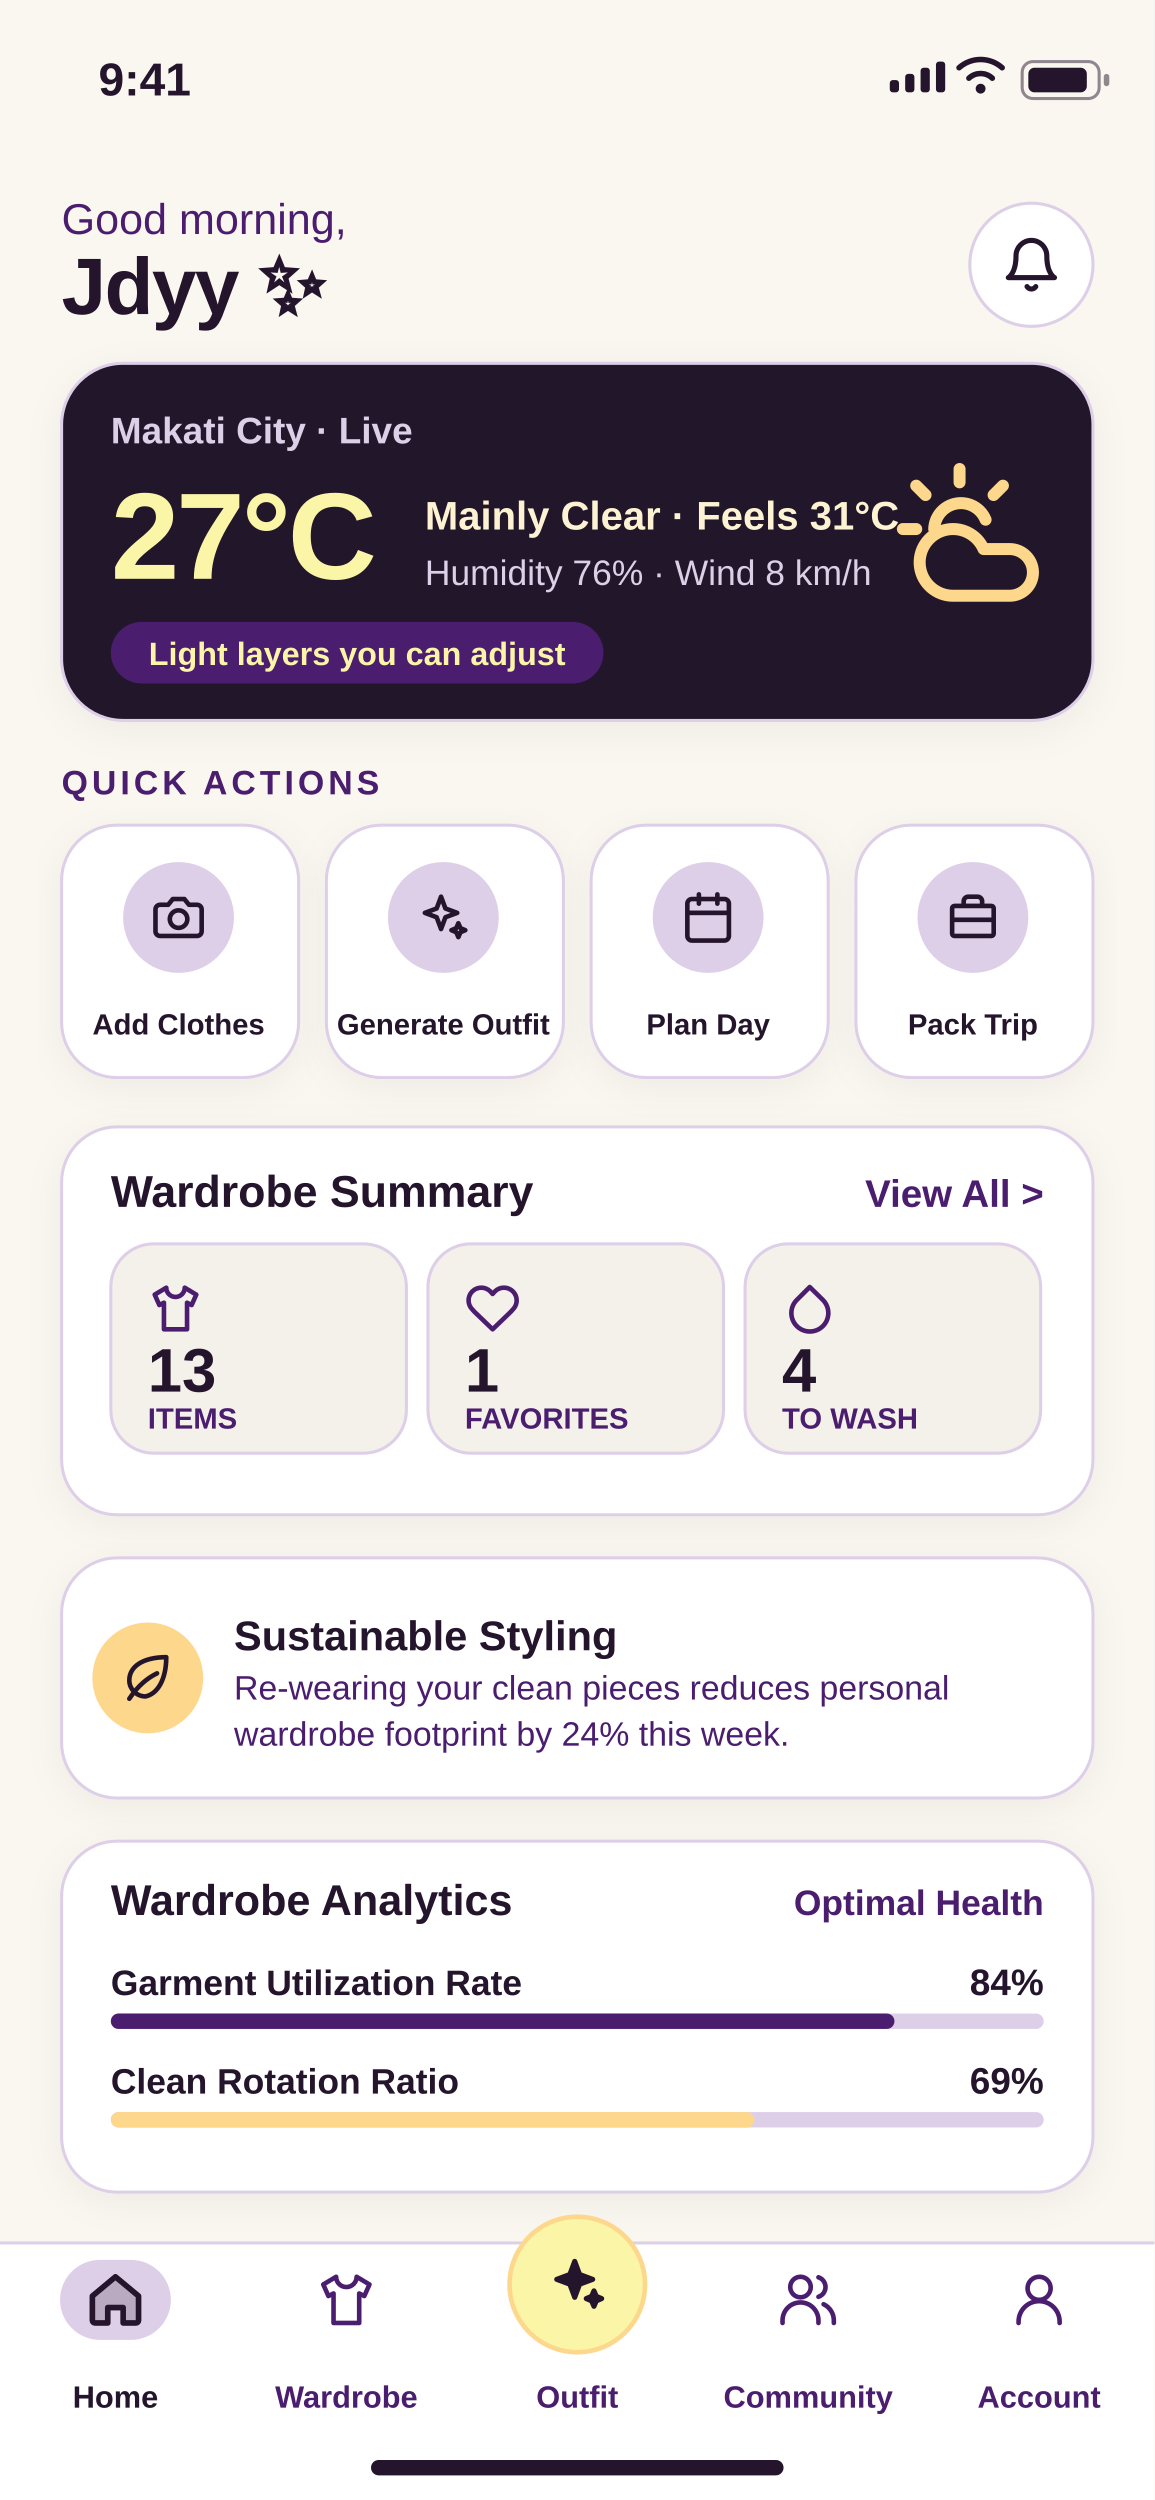
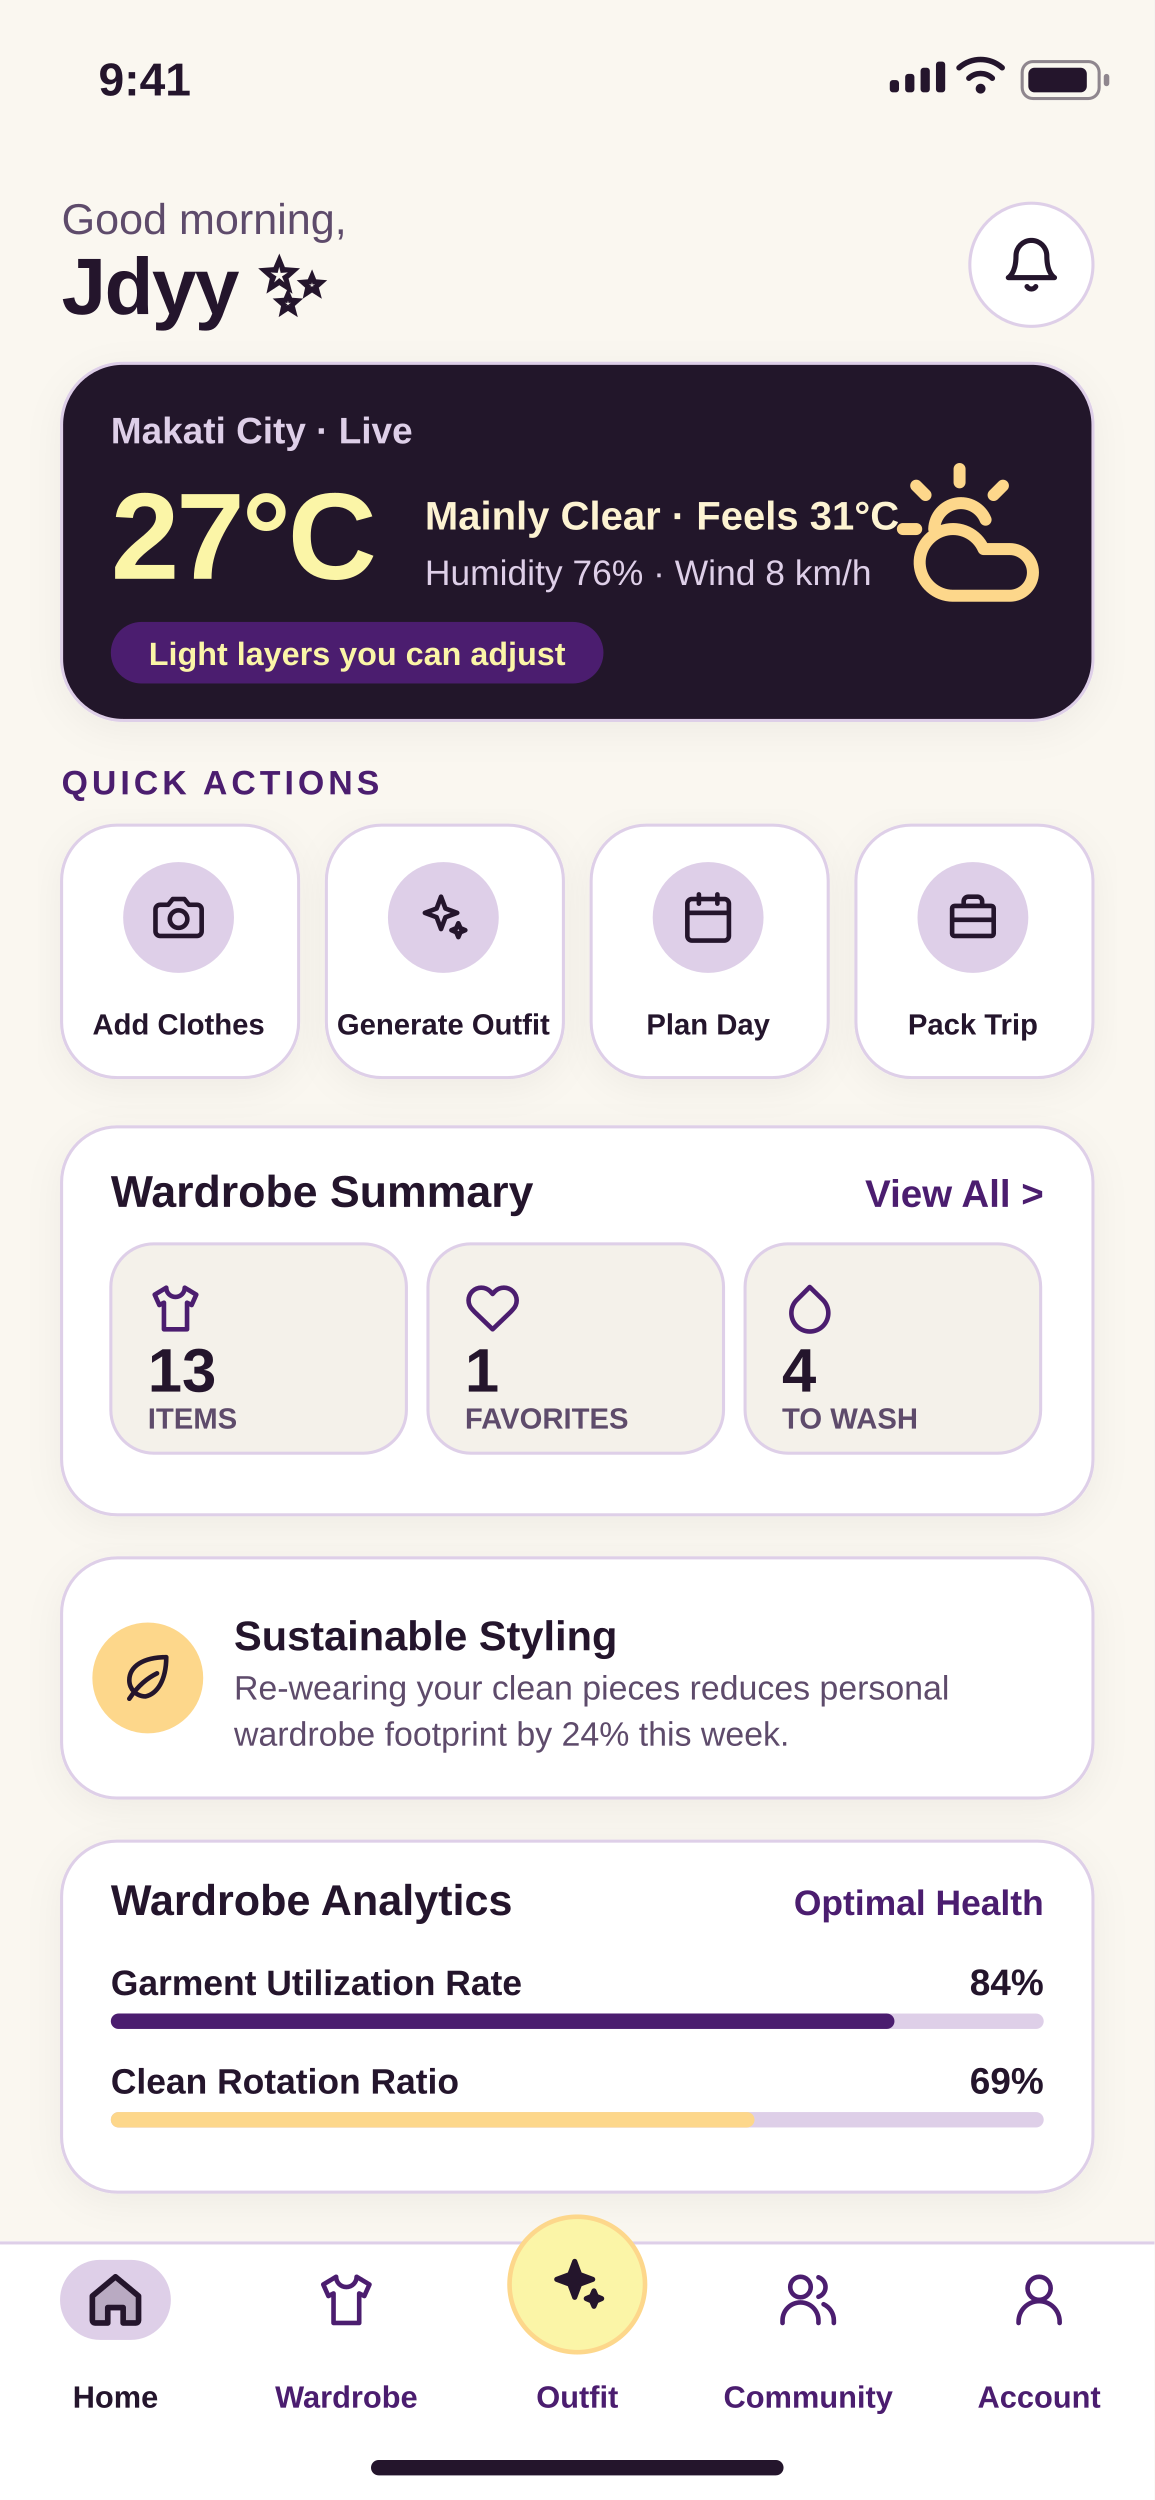
<svg xmlns="http://www.w3.org/2000/svg" width="375" height="812" viewBox="0 0 375 812" fill="none">
  <defs>
    <filter id="Card_Shadow" x="-10%" y="-10%" width="120%" height="135%" color-interpolation-filters="sRGB">
      <feDropShadow dx="0" dy="3" stdDeviation="6" flood-color="#24152C" flood-opacity="0.05" />
    </filter>
+     <linearGradient id="Welcome_Grad" x1="0" y1="0" x2="1" y2="1">
+       <stop offset="0%" stop-color="#DECFE8" />
+       <stop offset="100%" stop-color="#FDF3D2" />
+     </linearGradient>
    <clipPath id="Screen_Clip">
      <rect width="375" height="812" />
    </clipPath>
  </defs>
  <g id="01_Home_Light" clip-path="url(#Screen_Clip)">
    <rect id="Background" x="0" y="0" width="375" height="812" fill="#FAF7F0" />
    <g id="Status_Bar">
      <text id="Time" x="32" y="31" font-family="Arial, sans-serif" font-size="15" font-weight="600" fill="#24152C">9:41</text>
      <g id="Cellular_Signal">
        <rect id="Signal_Bar_1" x="289" y="26" width="3" height="4" rx="1" fill="#24152C" />
        <rect id="Signal_Bar_2" x="294" y="24" width="3" height="6" rx="1" fill="#24152C" />
        <rect id="Signal_Bar_3" x="299" y="22" width="3" height="8" rx="1" fill="#24152C" />
        <rect id="Signal_Bar_4" x="304" y="20" width="3" height="10" rx="1" fill="#24152C" />
      </g>
      <g id="WiFi">
        <path id="Wifi_Arc_Outer" d="M311.5 22a10.5 10.5 0 0 1 14 0" fill="none" stroke="#24152C" stroke-width="1.8" stroke-linecap="round" stroke-linejoin="round" />
        <path id="Wifi_Arc_Inner" d="M314.7 25.4a5.5 5.5 0 0 1 7.6 0" fill="none" stroke="#24152C" stroke-width="1.8" stroke-linecap="round" stroke-linejoin="round" />
        <circle id="Wifi_Dot" cx="318.5" cy="28.8" r="1.6" fill="#24152C" />
      </g>
      <g id="Battery">
        <rect id="Battery_Body" x="332" y="20" width="25" height="12" rx="3.5" fill="none" stroke="#24152C" stroke-width="1" opacity="0.5" />
        <rect id="Battery_Level" x="334" y="22" width="19" height="8" rx="2" fill="#24152C" />
        <rect id="Battery_Cap" x="358.5" y="24" width="1.8" height="4" rx="0.9" fill="#24152C" opacity="0.5" />
      </g>
    </g>
    <g id="Header_Bar">
-       <text id="Greeting" x="20" y="76" font-family="Arial, sans-serif" font-size="14" font-weight="400" fill="#4B1D6F">Good morning,</text>
+       <text id="Greeting" x="20" y="76" font-family="Arial, sans-serif" font-size="14" font-weight="400" fill="#5E4B6B">Good morning,</text>
      <text id="User_Name" x="20" y="102" font-family="Arial, sans-serif" font-size="26" font-weight="900" fill="#24152C" letter-spacing="-0.5">Jdyy ✨</text>
      <g id="Notifications_Button">
        <circle id="Button_Circle" cx="335" cy="86" r="20" fill="#FFFFFF" stroke="#DECFE8" stroke-width="1" />
        <g id="Icon_Bell" transform="translate(325 76) scale(0.8333)">
          <path id="Vector" d="M18 8.5a6 6 0 1 0-12 0c0 7-3 8.5-3 8.5h18s-3-1.5-3-8.5z M13.7 20.5a2 2 0 0 1-3.4 0" fill="none" stroke="#24152C" stroke-width="2" stroke-linecap="round" stroke-linejoin="round" />
        </g>
      </g>
    </g>
    <g id="Weather_Card_OpenWeatherMap">
      <rect id="Card_Surface" x="20" y="118" width="335" height="116" rx="20" fill="#24152C" stroke="#DECFE8" stroke-width="1" filter="url(#Card_Shadow)" />
      <g id="Icon_CloudSun" transform="translate(290 148) scale(2.1667)">
        <path id="Vector_2" d="M10 2v2 M3.5 4.5l1.4 1.4 M1.5 11h2 M16.5 4.5l-1.4 1.4 M13.9 9.6A4 4 0 0 0 6.2 11 M17.5 21H9a5 5 0 1 1 4.6-7h3.9a3.5 3.5 0 0 1 0 7z" fill="none" stroke="#FDD78B" stroke-width="1.8" stroke-linecap="round" stroke-linejoin="round" />
      </g>
      <text id="Location_Pill" x="36" y="144" font-family="Arial, sans-serif" font-size="12" font-weight="700" fill="#DECFE8">Makati City · Live</text>
      <text id="Temperature" x="36" y="188" font-family="Arial, sans-serif" font-size="40" font-weight="900" fill="#FBF5A7" letter-spacing="-1">27°C</text>
      <text id="Condition" x="138" y="172" font-family="Arial, sans-serif" font-size="13" font-weight="600" fill="#FDF3D2">Mainly Clear · Feels 31°C</text>
      <text id="Metrics" x="138" y="190" font-family="Arial, sans-serif" font-size="11.5" font-weight="400" fill="#DECFE8">Humidity 76% · Wind 8 km/h</text>
      <g id="Layer_Pill">
        <rect id="Pill_Bg" x="36" y="202" width="160" height="20" rx="10" fill="#4B1D6F" />
        <text id="Pill_Label" x="116" y="216" font-family="Arial, sans-serif" font-size="10.5" font-weight="700" fill="#FBF5A7" text-anchor="middle">Light layers you can adjust</text>
      </g>
    </g>
    <text id="Section_Quick_Shortcuts" x="20" y="258" font-family="Arial, sans-serif" font-size="11" font-weight="800" fill="#4B1D6F" letter-spacing="1.3">QUICK ACTIONS</text>
    <g id="Quick_Actions_Grid">
      <g id="Quick_Action_Add_Clothes">
        <rect id="Card_Surface_2" x="20" y="268" width="77" height="82" rx="18" fill="#FFFFFF" stroke="#DECFE8" stroke-width="1" filter="url(#Card_Shadow)" />
        <circle id="Icon_Circle" cx="58" cy="298" r="18" fill="#DECFE8" />
        <g id="Icon_Camera" transform="translate(49 289) scale(0.75)">
          <path id="Vector_3" d="M22 18a2 2 0 0 1-2 2H4a2 2 0 0 1-2-2V8.5a2 2 0 0 1 2-2h3.5L9.5 4h5l2 2.5H20a2 2 0 0 1 2 2z M12 16.5a3.8 3.8 0 1 0 0-7.6 3.8 3.8 0 0 0 0 7.6z" fill="none" stroke="#24152C" stroke-width="2" stroke-linecap="round" stroke-linejoin="round" />
        </g>
        <text id="Action_Label" x="58" y="336" font-family="Arial, sans-serif" font-size="9.5" font-weight="700" fill="#24152C" text-anchor="middle">Add Clothes</text>
      </g>
      <g id="Quick_Action_Generate_Outfit">
        <rect id="Card_Surface_3" x="106" y="268" width="77" height="82" rx="18" fill="#FFFFFF" stroke="#DECFE8" stroke-width="1" filter="url(#Card_Shadow)" />
        <circle id="Icon_Circle_2" cx="144" cy="298" r="18" fill="#DECFE8" />
        <g id="Icon_Sparkles" transform="translate(135 289) scale(0.75)">
          <path id="Vector_4" d="M11 3l1.9 5.1L18 10l-5.1 1.9L11 17l-1.9-5.1L4 10l5.1-1.9z M18.5 14.5l.9 2.1 2.1.9-2.1.9-.9 2.1-.9-2.1-2.1-.9 2.1-.9z" fill="none" stroke="#24152C" stroke-width="2" stroke-linecap="round" stroke-linejoin="round" />
        </g>
        <text id="Action_Label_2" x="144" y="336" font-family="Arial, sans-serif" font-size="9.5" font-weight="700" fill="#24152C" text-anchor="middle">Generate Outfit</text>
      </g>
      <g id="Quick_Action_Plan_Day">
        <rect id="Card_Surface_4" x="192" y="268" width="77" height="82" rx="18" fill="#FFFFFF" stroke="#DECFE8" stroke-width="1" filter="url(#Card_Shadow)" />
        <circle id="Icon_Circle_3" cx="230" cy="298" r="18" fill="#DECFE8" />
        <g id="Icon_Calendar" transform="translate(221 289) scale(0.75)">
          <path id="Vector_5" d="M5 4h14a2 2 0 0 1 2 2v14a2 2 0 0 1-2 2H5a2 2 0 0 1-2-2V6a2 2 0 0 1 2-2z M16 2v4 M8 2v4 M3 10h18" fill="none" stroke="#24152C" stroke-width="2" stroke-linecap="round" stroke-linejoin="round" />
        </g>
        <text id="Action_Label_3" x="230" y="336" font-family="Arial, sans-serif" font-size="9.5" font-weight="700" fill="#24152C" text-anchor="middle">Plan Day</text>
      </g>
      <g id="Quick_Action_Pack_Trip">
        <rect id="Card_Surface_5" x="278" y="268" width="77" height="82" rx="18" fill="#FFFFFF" stroke="#DECFE8" stroke-width="1" filter="url(#Card_Shadow)" />
        <circle id="Icon_Circle_4" cx="316" cy="298" r="18" fill="#DECFE8" />
        <g id="Icon_Suitcase" transform="translate(307 289) scale(0.75)">
          <path id="Vector_6" d="M4 7h16a1 1 0 0 1 1 1v11a1 1 0 0 1-1 1H4a1 1 0 0 1-1-1V8a1 1 0 0 1 1-1z M8 7V5a2 2 0 0 1 2-2h4a2 2 0 0 1 2 2v2 M3 13h18" fill="none" stroke="#24152C" stroke-width="2" stroke-linecap="round" stroke-linejoin="round" />
        </g>
        <text id="Action_Label_4" x="316" y="336" font-family="Arial, sans-serif" font-size="9.5" font-weight="700" fill="#24152C" text-anchor="middle">Pack Trip</text>
      </g>
    </g>
    <g id="Wardrobe_Summary_Card">
      <rect id="Card_Surface_6" x="20" y="366" width="335" height="126" rx="18" fill="#FFFFFF" stroke="#DECFE8" stroke-width="1" filter="url(#Card_Shadow)" />
      <text id="Summary_Title" x="36" y="392" font-family="Arial, sans-serif" font-size="14.5" font-weight="800" fill="#24152C">Wardrobe Summary</text>
      <text id="View_All_Link" x="339" y="392" font-family="Arial, sans-serif" font-size="12.5" font-weight="700" fill="#4B1D6F" text-anchor="end">View All &gt;</text>
      <g id="Summary_Stats_Row">
        <g id="Stat_Items">
          <rect id="Tile_1" x="36" y="404" width="96" height="68" rx="14" fill="#F4F1EA" stroke="#DECFE8" stroke-width="1" />
          <g id="Icon_Shirt" transform="translate(48 416) scale(0.75)">
            <path id="Vector_7" d="M8 3L3 6l2 4.5 2-1V21h10V9.5l2 1L21 6l-5-3a4 4 0 0 1-8 0z" fill="none" stroke="#4B1D6F" stroke-width="2" stroke-linecap="round" stroke-linejoin="round" />
          </g>
          <text id="Stat_Val_1" x="48" y="452" font-family="Arial, sans-serif" font-size="20" font-weight="900" fill="#24152C">13</text>
-           <text id="Stat_Lbl_1" x="48" y="464" font-family="Arial, sans-serif" font-size="9.5" font-weight="700" fill="#4B1D6F">ITEMS</text>
+           <text id="Stat_Lbl_1" x="48" y="464" font-family="Arial, sans-serif" font-size="9.5" font-weight="700" fill="#5E4B6B">ITEMS</text>
        </g>
        <g id="Stat_Favorites">
          <rect id="Tile_2" x="139" y="404" width="96" height="68" rx="14" fill="#F4F1EA" stroke="#DECFE8" stroke-width="1" />
          <g id="Icon_Heart" transform="translate(151 416) scale(0.75)">
            <path id="Vector_8" d="M20.8 4.6a5.5 5.5 0 0 0-7.8 0L12 5.7l-1-1.1a5.5 5.5 0 0 0-7.8 7.8l1 1.1L12 21l7.8-7.5 1-1.1a5.5 5.5 0 0 0 0-7.8z" fill="none" stroke="#4B1D6F" stroke-width="2" stroke-linecap="round" stroke-linejoin="round" />
          </g>
          <text id="Stat_Val_2" x="151" y="452" font-family="Arial, sans-serif" font-size="20" font-weight="900" fill="#24152C">1</text>
-           <text id="Stat_Lbl_2" x="151" y="464" font-family="Arial, sans-serif" font-size="9.5" font-weight="700" fill="#4B1D6F">FAVORITES</text>
+           <text id="Stat_Lbl_2" x="151" y="464" font-family="Arial, sans-serif" font-size="9.5" font-weight="700" fill="#5E4B6B">FAVORITES</text>
        </g>
        <g id="Stat_To_Wash">
          <rect id="Tile_3" x="242" y="404" width="96" height="68" rx="14" fill="#F4F1EA" stroke="#DECFE8" stroke-width="1" />
          <g id="Icon_Droplet" transform="translate(254 416) scale(0.75)">
            <path id="Vector_9" d="M12 2.7l5.7 5.6a8 8 0 1 1-11.3 0z" fill="none" stroke="#4B1D6F" stroke-width="2" stroke-linecap="round" stroke-linejoin="round" />
          </g>
          <text id="Stat_Val_3" x="254" y="452" font-family="Arial, sans-serif" font-size="20" font-weight="900" fill="#24152C">4</text>
-           <text id="Stat_Lbl_3" x="254" y="464" font-family="Arial, sans-serif" font-size="9.5" font-weight="700" fill="#4B1D6F">TO WASH</text>
+           <text id="Stat_Lbl_3" x="254" y="464" font-family="Arial, sans-serif" font-size="9.5" font-weight="700" fill="#5E4B6B">TO WASH</text>
        </g>
      </g>
    </g>
    <g id="Sustainability_Tip_Card">
      <rect id="Card_Surface_7" x="20" y="506" width="335" height="78" rx="18" fill="#FFFFFF" stroke="#DECFE8" stroke-width="1" filter="url(#Card_Shadow)" />
      <circle id="Tip_Icon_Circle" cx="48" cy="545" r="18" fill="#FDD78B" />
      <g id="Icon_Leaf" transform="translate(39 536) scale(0.75)">
        <path id="Vector_10" d="M11 20A7 7 0 0 1 4 13c0-6 6-10 16-10 0 10-4 16-9 17z M4 21c4-6 8-9 12-11" fill="none" stroke="#24152C" stroke-width="2" stroke-linecap="round" stroke-linejoin="round" />
      </g>
      <text id="Tip_Title" x="76" y="536" font-family="Arial, sans-serif" font-size="13.5" font-weight="800" fill="#24152C">Sustainable Styling</text>
-       <text id="Tip_Body" x="76" y="552" font-family="Arial, sans-serif" font-size="11" font-weight="400" fill="#4B1D6F">
+       <text id="Tip_Body" x="76" y="552" font-family="Arial, sans-serif" font-size="11" font-weight="400" fill="#5E4B6B">
        <tspan x="76">Re-wearing your clean pieces reduces personal</tspan>
        <tspan x="76" dy="15">wardrobe footprint by 24% this week.</tspan>
      </text>
    </g>
    <g id="Wardrobe_Analytics_Preview_Card">
      <rect id="Card_Surface_8" x="20" y="598" width="335" height="114" rx="18" fill="#FFFFFF" stroke="#DECFE8" stroke-width="1" filter="url(#Card_Shadow)" />
      <text id="Analytics_Title" x="36" y="622" font-family="Arial, sans-serif" font-size="14" font-weight="800" fill="#24152C">Wardrobe Analytics</text>
      <text id="Analytics_Badge" x="339" y="622" font-family="Arial, sans-serif" font-size="11.5" font-weight="700" fill="#4B1D6F" text-anchor="end">Optimal Health</text>
      <g id="Metric_Row_1">
        <text id="M_Label_1" x="36" y="648" font-family="Arial, sans-serif" font-size="11.5" font-weight="600" fill="#24152C">Garment Utilization Rate</text>
        <text id="M_Val_1" x="339" y="648" font-family="Arial, sans-serif" font-size="12" font-weight="900" fill="#24152C" text-anchor="end">84%</text>
        <rect id="Track_1" x="36" y="654" width="303" height="5" rx="2.5" fill="#DECFE8" />
        <rect id="Fill_1" x="36" y="654" width="254.52" height="5" rx="2.5" fill="#4B1D6F" />
      </g>
      <g id="Metric_Row_2">
        <text id="M_Label_2" x="36" y="680" font-family="Arial, sans-serif" font-size="11.5" font-weight="600" fill="#24152C">Clean Rotation Ratio</text>
        <text id="M_Val_2" x="339" y="680" font-family="Arial, sans-serif" font-size="12" font-weight="900" fill="#24152C" text-anchor="end">69%</text>
        <rect id="Track_2" x="36" y="686" width="303" height="5" rx="2.5" fill="#DECFE8" />
        <rect id="Fill_2" x="36" y="686" width="209.07" height="5" rx="2.5" fill="#FDD78B" />
      </g>
    </g>
    <g id="Bottom_Navigation_Bar">
      <rect id="Nav_Surface" x="0" y="728" width="375" height="84" fill="#FFFFFF" />
      <rect id="Nav_Top_Hairline" x="0" y="728" width="375" height="1" fill="#DECFE8" />
      <g id="Tab_Home">
        <rect id="Active_Indicator_Pill" x="19.5" y="734" width="36" height="26" rx="13" fill="#DECFE8" />
        <g id="Icon_Home" transform="translate(27.5 737) scale(0.8333)">
          <path id="Vector_11" d="M3 10.5L12 3l9 7.5V20a1 1 0 0 1-1 1h-5v-6h-6v6H4a1 1 0 0 1-1-1z" fill="#24152C" fill-opacity="0.2" stroke="#24152C" stroke-width="2.2" stroke-linecap="round" stroke-linejoin="round" />
        </g>
        <text id="Tab_Label" x="37.5" y="782" font-family="Arial, sans-serif" font-size="10" font-weight="800" fill="#24152C" text-anchor="middle">Home</text>
      </g>
      <g id="Tab_Wardrobe">
        <g id="Icon_Shirt_2" transform="translate(102.5 737) scale(0.8333)">
          <path id="Vector_12" d="M8 3L3 6l2 4.5 2-1V21h10V9.5l2 1L21 6l-5-3a4 4 0 0 1-8 0z" fill="none" stroke="#4B1D6F" stroke-width="1.8" stroke-linecap="round" stroke-linejoin="round" />
        </g>
        <text id="Tab_Label_2" x="112.5" y="782" font-family="Arial, sans-serif" font-size="10" font-weight="600" fill="#4B1D6F" text-anchor="middle">Wardrobe</text>
      </g>
      <g id="Tab_Outfit_AI_Center_Badge">
        <circle id="Badge_Circle" cx="187.5" cy="742" r="22" fill="#FBF5A7" stroke="#FDD78B" stroke-width="1.5" />
        <g id="Icon_Sparkles_2" transform="translate(177.5 732) scale(0.8333)">
          <path id="Vector_13" d="M11 3l1.9 5.1L18 10l-5.1 1.9L11 17l-1.9-5.1L4 10l5.1-1.9z M18.5 14.5l.9 2.1 2.1.9-2.1.9-.9 2.1-.9-2.1-2.1-.9 2.1-.9z" fill="#24152C" stroke="#24152C" stroke-width="2" stroke-linecap="round" stroke-linejoin="round" />
        </g>
        <text id="Tab_Label_3" x="187.5" y="782" font-family="Arial, sans-serif" font-size="10" font-weight="800" fill="#4B1D6F" text-anchor="middle">Outfit</text>
      </g>
      <g id="Tab_Community">
        <g id="Icon_People" transform="translate(252.5 737) scale(0.8333)">
          <path id="Vector_14" d="M9 11a4 4 0 1 0 0-8 4 4 0 0 0 0 8z M2 21v-1a7 7 0 0 1 14 0v1 M16 3.2a4 4 0 0 1 0 7.6 M22 21v-1a7 7 0 0 0-4-6.3" fill="none" stroke="#4B1D6F" stroke-width="1.8" stroke-linecap="round" stroke-linejoin="round" />
        </g>
        <text id="Tab_Label_4" x="262.5" y="782" font-family="Arial, sans-serif" font-size="10" font-weight="600" fill="#4B1D6F" text-anchor="middle">Community</text>
      </g>
      <g id="Tab_Account">
        <g id="Icon_Person" transform="translate(327.5 737) scale(0.8333)">
          <path id="Vector_15" d="M12 12a4.5 4.5 0 1 0 0-9 4.5 4.5 0 0 0 0 9z M4 21v-.5a8 8 0 0 1 16 0v.5" fill="none" stroke="#4B1D6F" stroke-width="1.8" stroke-linecap="round" stroke-linejoin="round" />
        </g>
        <text id="Tab_Label_5" x="337.5" y="782" font-family="Arial, sans-serif" font-size="10" font-weight="600" fill="#4B1D6F" text-anchor="middle">Account</text>
      </g>
    </g>
    <rect id="Home_Indicator" x="120.5" y="799" width="134" height="5" rx="2.5" fill="#24152C" />
  </g>
</svg>
